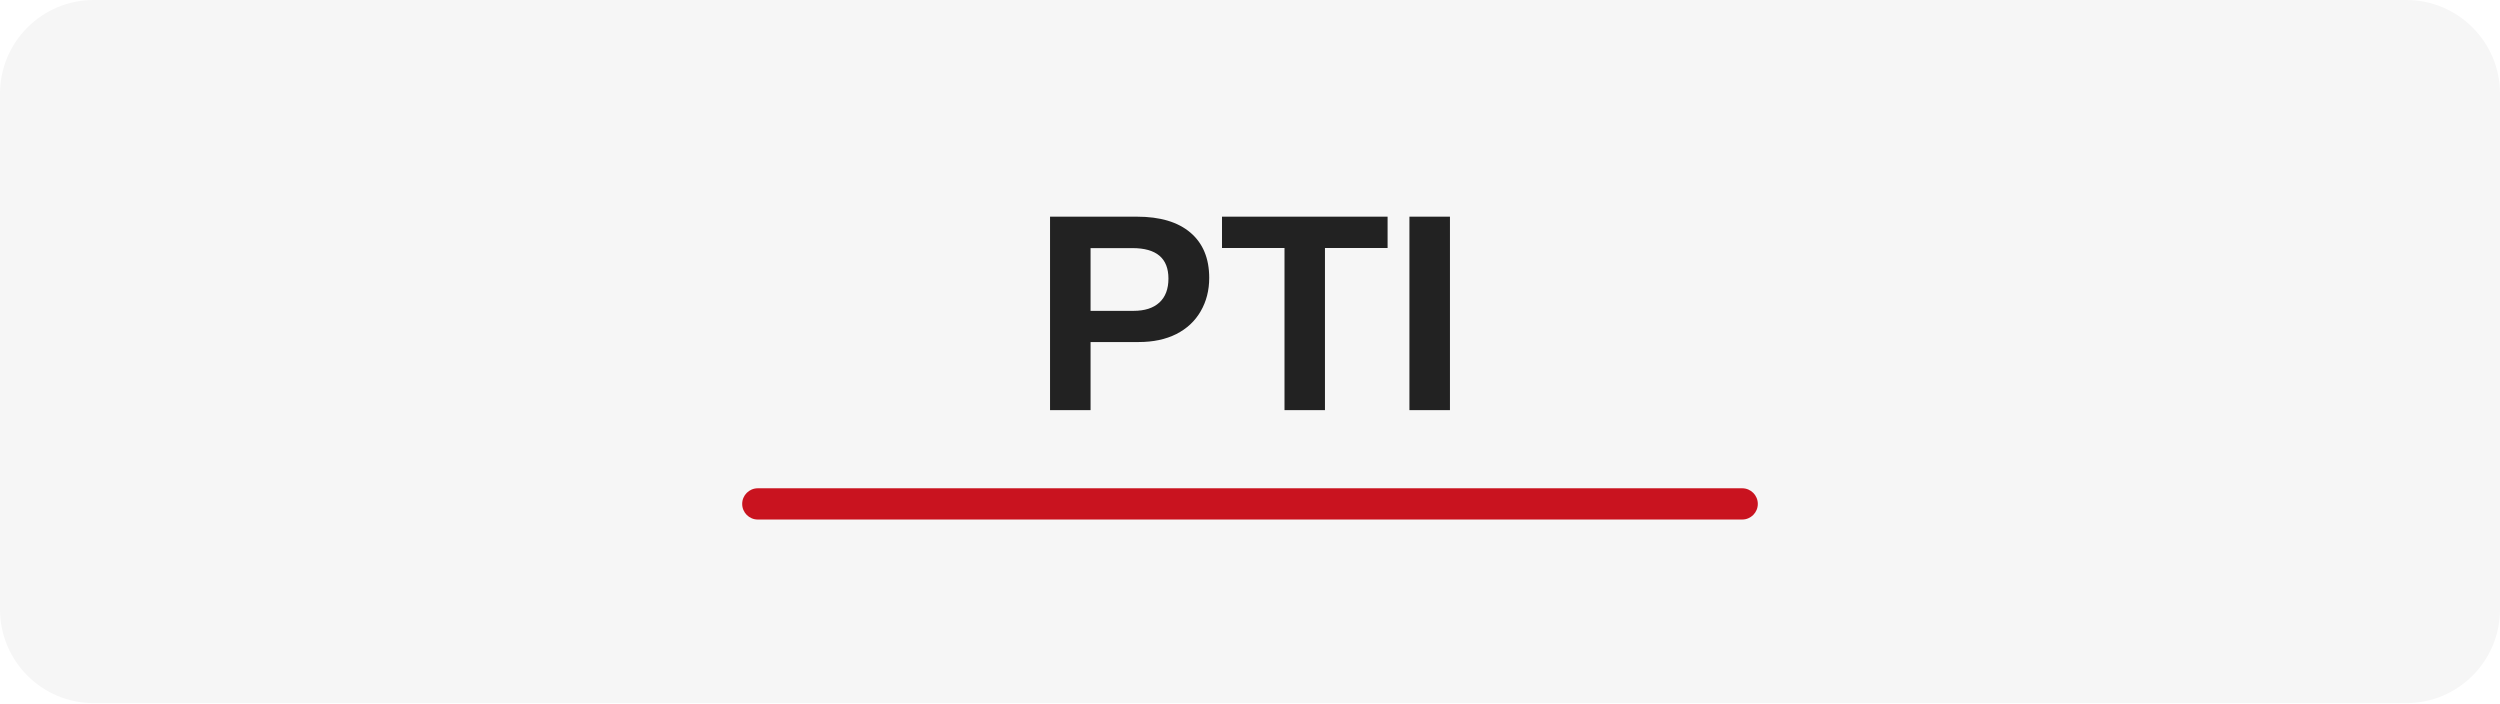
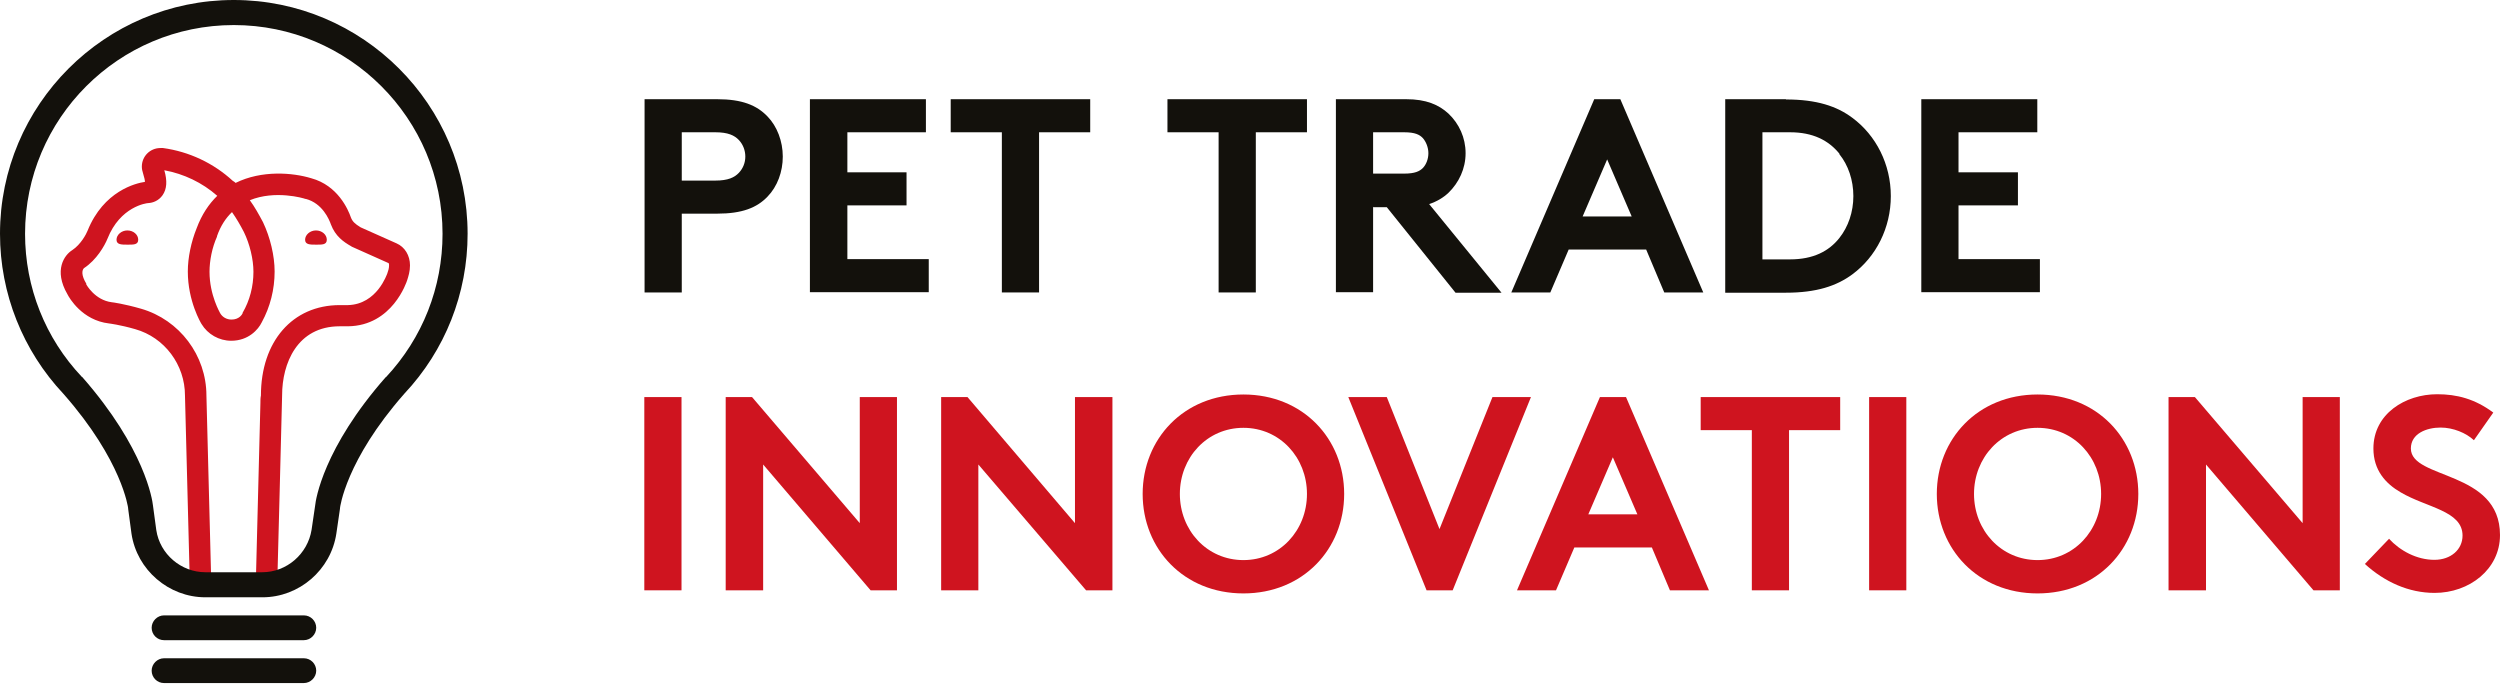
- <svg xmlns="http://www.w3.org/2000/svg" width="640" height="180" viewBox="0 0 640 180">
-   <rect width="640" height="180" rx="24" fill="#F6F6F6" />
-   <text x="320" y="105" text-anchor="middle" font-family="Arial" font-size="72" font-weight="700" fill="#222222">PTI</text>
-   <rect x="190" y="125" width="260" height="8" rx="4" fill="#C9131F" />
+ <svg xmlns="http://www.w3.org/2000/svg" id="Layer_1" viewBox="0 0 96.77 26.44">
+   <defs>
+     <style>.cls-1{fill:#cf141f;}.cls-2{fill:#13110c;}</style>
+   </defs>
+   <path class="cls-2" d="M27.69,6.99c.49,0,.74-.12,.91-.3,.16-.17,.25-.39,.25-.63s-.09-.47-.25-.64c-.17-.18-.42-.3-.91-.3h-1.3v1.87h1.3Zm-1.3,1.28v3.05h-1.44V3.84h2.81c.96,0,1.53,.23,1.95,.67,.37,.38,.59,.96,.59,1.55s-.21,1.16-.59,1.55c-.41,.43-.98,.66-1.95,.66h-1.37Z" />
+   <polygon class="cls-2" points="32.8 5.12 32.8 6.67 35.09 6.67 35.09 7.95 32.8 7.95 32.8 10.03 35.95 10.03 35.95 11.31 31.35 11.31 31.35 3.84 35.84 3.84 35.84 5.12 32.8 5.12" />
+   <polygon class="cls-2" points="42.2 3.84 42.2 5.12 40.22 5.12 40.22 11.32 38.78 11.32 38.78 5.12 36.8 5.12 36.8 3.84 42.2 3.84" />
+   <polygon class="cls-2" points="50.59 3.84 50.59 5.12 48.61 5.12 48.61 11.32 47.17 11.32 47.17 5.12 45.19 5.12 45.19 3.84 50.59 3.84" />
+   <path class="cls-2" d="M54.35,6.72c.42,0,.6-.09,.73-.22,.13-.14,.21-.35,.21-.57s-.09-.44-.21-.58c-.13-.14-.31-.23-.73-.23h-1.2v1.6h1.2Zm-1.2,1.28v3.31h-1.44V3.84h2.72c.77,0,1.26,.21,1.64,.56,.41,.39,.66,.93,.66,1.53s-.26,1.14-.66,1.53c-.2,.19-.45,.34-.75,.44l2.8,3.43h-1.78l-2.66-3.31h-.52Z" />
+   <path class="cls-2" d="M61.26,8.38h1.9l-.95-2.21-.95,2.21Zm-2.76,2.94l3.21-7.48h1.01l3.21,7.48h-1.51l-.7-1.66h-3l-.71,1.66h-1.51Z" />
+   <path class="cls-2" d="M71.2,5.95c-.42-.52-1.03-.83-1.91-.83h-1.07v4.92h1.07c.89,0,1.5-.31,1.91-.83,.34-.43,.54-1,.54-1.62s-.2-1.2-.54-1.62m-2.07-2.12c1.19,0,1.97,.26,2.57,.71,.92,.68,1.49,1.8,1.49,3.03s-.57,2.35-1.49,3.03c-.61,.45-1.39,.71-2.57,.71h-2.35V3.84h2.35Z" />
+   <polygon class="cls-2" points="75.81 5.12 75.81 6.67 78.11 6.67 78.11 7.95 75.81 7.95 75.81 10.03 78.96 10.03 78.96 11.31 74.37 11.31 74.37 3.84 78.86 3.84 78.86 5.12 75.81 5.12" />
+   <rect class="cls-1" x="24.94" y="15.37" width="1.44" height="7.48" />
+   <polygon class="cls-1" points="28.09 15.37 29.11 15.37 33.28 20.25 33.28 15.37 34.72 15.37 34.72 22.85 33.7 22.85 29.54 17.98 29.54 22.85 28.09 22.85 28.09 15.37" />
+   <polygon class="cls-1" points="36.43 15.37 37.45 15.37 41.61 20.25 41.61 15.37 43.06 15.37 43.06 22.85 42.04 22.85 37.87 17.98 37.87 22.85 36.43 22.85 36.43 15.37" />
+   <path class="cls-1" d="M48.13,21.68c1.41,0,2.46-1.15,2.46-2.56s-1.05-2.56-2.46-2.56-2.46,1.15-2.46,2.56,1.05,2.56,2.46,2.56m0-6.41c2.31,0,3.9,1.72,3.9,3.85s-1.59,3.85-3.9,3.85-3.9-1.72-3.9-3.85,1.59-3.85,3.9-3.85" />
+   <polygon class="cls-1" points="52.19 15.37 53.68 15.37 55.72 20.48 57.77 15.37 59.26 15.37 56.23 22.85 55.22 22.85 52.19 15.37" />
+   <path class="cls-1" d="M61.48,19.91h1.9l-.95-2.21-.95,2.21Zm-2.76,2.94l3.21-7.48h1.01l3.21,7.48h-1.51l-.7-1.66h-3l-.71,1.66h-1.51Z" />
+   <polygon class="cls-1" points="71.23 15.37 71.23 16.65 69.25 16.65 69.25 22.85 67.81 22.85 67.81 16.65 65.83 16.65 65.83 15.37 71.23 15.37" />
+   <rect class="cls-1" x="72.35" y="15.37" width="1.44" height="7.48" />
+   <path class="cls-1" d="M78.87,21.68c1.41,0,2.46-1.15,2.46-2.56s-1.05-2.56-2.46-2.56-2.46,1.15-2.46,2.56,1.05,2.56,2.46,2.56m0-6.41c2.31,0,3.9,1.72,3.9,3.85s-1.59,3.85-3.9,3.85-3.9-1.72-3.9-3.85,1.59-3.85,3.9-3.85" />
+   <polygon class="cls-1" points="83.94 15.37 84.96 15.37 89.13 20.25 89.13 15.37 90.57 15.37 90.57 22.85 89.55 22.85 85.39 17.98 85.39 22.85 83.94 22.85 83.94 15.37" />
+   <path class="cls-1" d="M92.47,20.85c.43,.47,1.08,.82,1.76,.82,.64,0,1.09-.4,1.09-.94,0-.96-1.39-1.08-2.39-1.67-.59-.34-1.06-.86-1.06-1.7,0-1.34,1.23-2.1,2.47-2.1,.76,0,1.46,.18,2.17,.71l-.75,1.07c-.3-.28-.8-.49-1.29-.49-.54,0-1.15,.23-1.15,.81,0,1.21,3.45,.83,3.45,3.35,0,1.33-1.19,2.24-2.53,2.24-1,0-1.93-.42-2.7-1.12l.94-.98Z" />
+   <path class="cls-1" d="M5.35,9.28c0,.2-.19,.19-.42,.19s-.42,0-.42-.19,.19-.36,.42-.36,.42,.16,.42,.36" />
+   <path class="cls-1" d="M12.65,9.28c0,.2-.19,.19-.42,.19s-.42,0-.42-.19,.19-.36,.42-.36,.42,.16,.42,.36" />
+   <path class="cls-1" d="M7.76,23.05c-.22,0-.41-.18-.41-.4l-.19-7.34c0-1.19-.79-2.25-1.93-2.57-.59-.17-1.01-.22-1.01-.22-1.04-.12-1.54-.99-1.61-1.13-.54-.93-.12-1.52,.19-1.71,.33-.22,.54-.62,.59-.75,.62-1.54,1.87-1.84,2.22-1.89,0-.06-.02-.16-.07-.32h0c-.03-.09-.05-.18-.05-.27,0-.4,.32-.72,.72-.72,.03,0,.05,0,.08,0h.02c1.01,.14,1.95,.58,2.7,1.27,.04,.02,.08,.05,.11,.08,1.01-.5,2.21-.4,2.93-.18,1.03,.28,1.43,1.22,1.53,1.51,.06,.16,.15,.25,.38,.39l1.39,.62c.32,.14,.52,.47,.52,.85,0,.24-.06,.42-.11,.58-.02,.06-.57,1.76-2.29,1.78h-.32c-1.65,0-2.23,1.44-2.23,2.67h0c0,.15-.19,7.36-.19,7.36l-.83-.02,.18-7.03c0-.11,0-.21,.02-.3h0c0-2.09,1.22-3.5,3.05-3.5h.32c1.13-.03,1.51-1.21,1.52-1.22,.04-.11,.07-.21,.07-.32,0-.04,0-.08-.03-.09l-1.41-.63s-.02-.01-.03-.02c-.3-.17-.61-.39-.78-.84-.07-.2-.33-.82-.97-.99h-.02c-.07-.03-1.17-.35-2.15,.05,.19,.26,.35,.55,.51,.85,.28,.59,.45,1.3,.45,1.91,0,.69-.17,1.37-.5,1.97-.13,.27-.51,.71-1.18,.71-.47,0-.91-.25-1.15-.65-.02-.03-.53-.88-.53-2.03,0-.54,.13-1.15,.34-1.67,.2-.54,.48-.95,.8-1.26-.58-.51-1.29-.85-2.05-.99,.12,.41,.1,.73-.07,.97-.15,.21-.37,.29-.54,.3-.09,0-1.1,.14-1.59,1.38-.11,.27-.42,.82-.91,1.14h0c-.08,.08-.11,.27,.09,.6v.03s.33,.61,.99,.69c.02,0,.47,.06,1.13,.25,1.49,.43,2.53,1.81,2.53,3.36l.19,7.33c0,.23-.17,.42-.4,.43h-.01m1.21-14.86c-.24,.23-.44,.53-.58,.93v.02c-.19,.42-.29,.93-.29,1.36,0,.91,.41,1.59,.41,1.6,.09,.16,.26,.25,.44,.25,.3,0,.41-.2,.43-.24v-.02c.28-.48,.42-1.03,.42-1.59,0-.48-.14-1.07-.37-1.54-.14-.27-.29-.53-.46-.77" />
+   <path class="cls-2" d="M10.15,23.12h-2.2c-1.42,0-2.65-1.06-2.86-2.46l-.13-.97v-.02s-.22-1.83-2.5-4.42c-1.58-1.68-2.46-3.89-2.46-6.2C0,4.06,4.06,0,9.05,0s9.05,4.06,9.05,9.05c0,2.31-.87,4.51-2.45,6.19-2.27,2.58-2.49,4.41-2.49,4.43v.02l-.14,.96c-.21,1.41-1.44,2.47-2.86,2.47m-4.24-3.56l.13,.96c.14,.93,.96,1.63,1.9,1.63h2.2c.95,0,1.76-.71,1.91-1.64l.14-.95c.02-.21,.31-2.21,2.73-4.96h.01c1.42-1.52,2.19-3.48,2.19-5.55C17.13,4.59,13.51,.97,9.05,.97S.97,4.59,.97,9.05c0,2.07,.78,4.04,2.2,5.54h.01c2.44,2.78,2.72,4.78,2.74,4.97" />
+   <path class="cls-2" d="M11.75,24.78H6.35c-.27,0-.48-.22-.48-.48s.22-.48,.48-.48h5.41c.27,0,.48,.22,.48,.48s-.22,.48-.48,.48" />
+   <path class="cls-2" d="M11.75,26.44H6.35c-.27,0-.48-.22-.48-.48s.22-.48,.48-.48h5.41c.27,0,.48,.22,.48,.48s-.22,.48-.48,.48" />
</svg>
